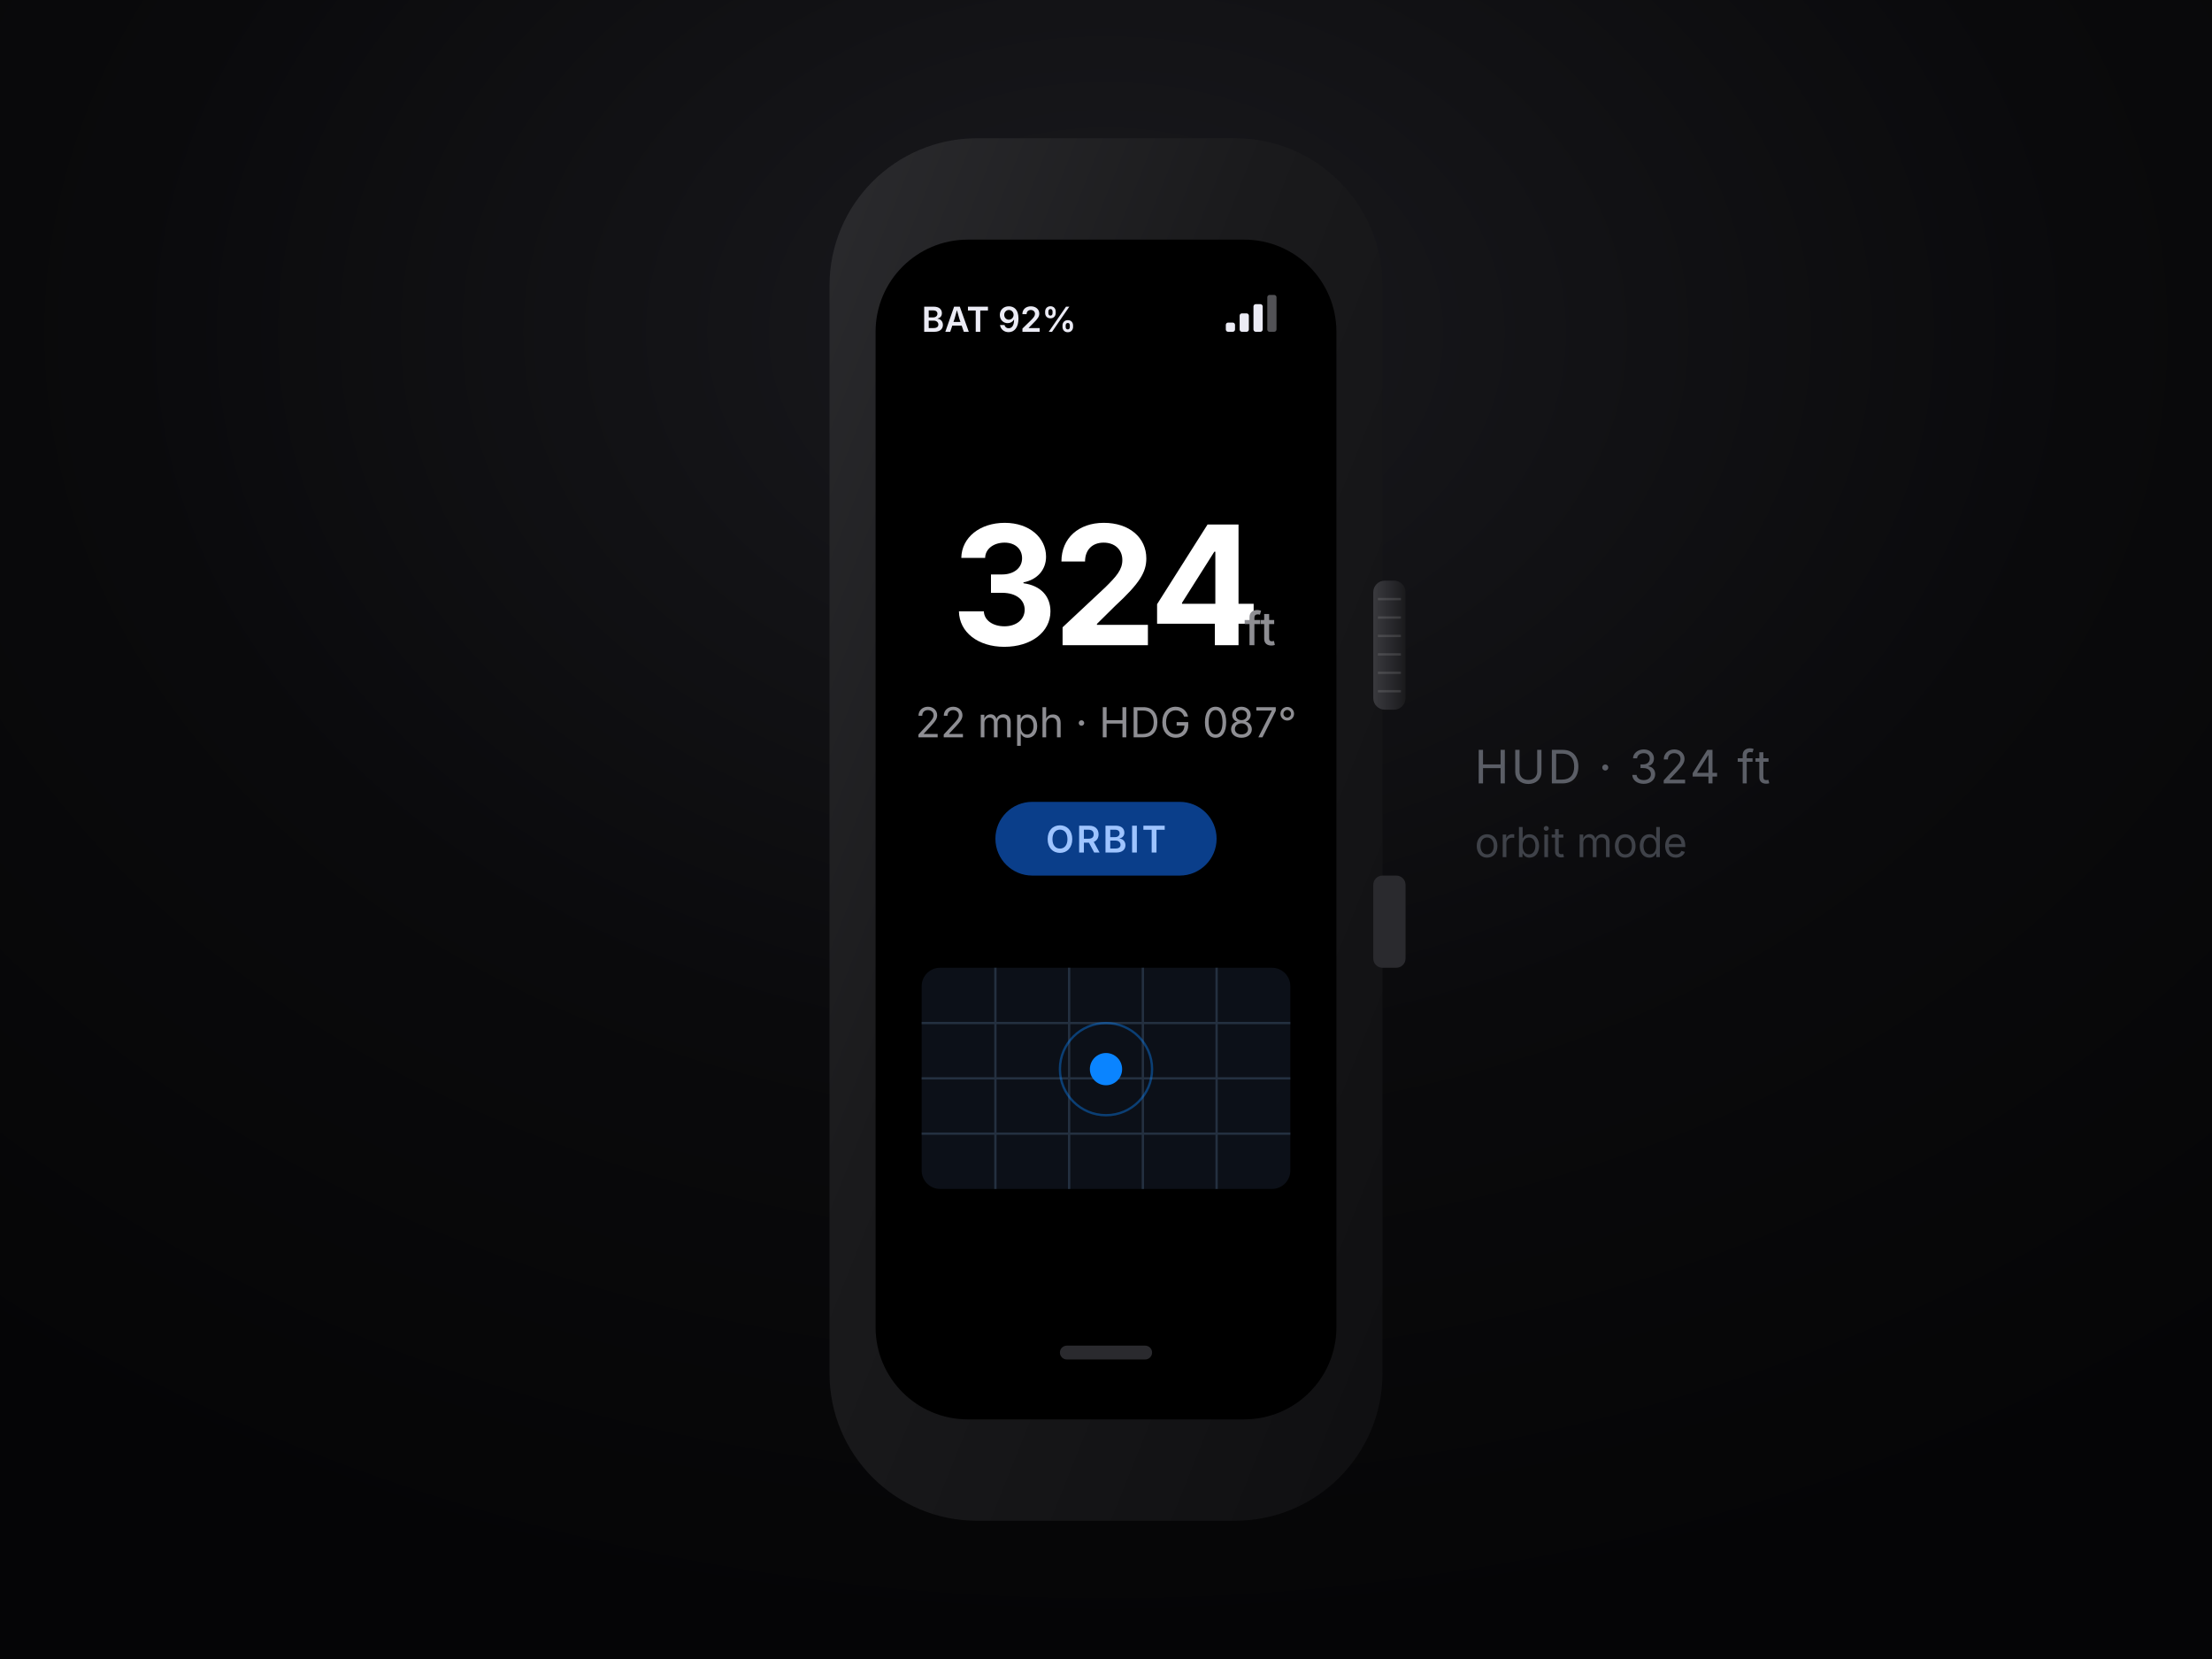
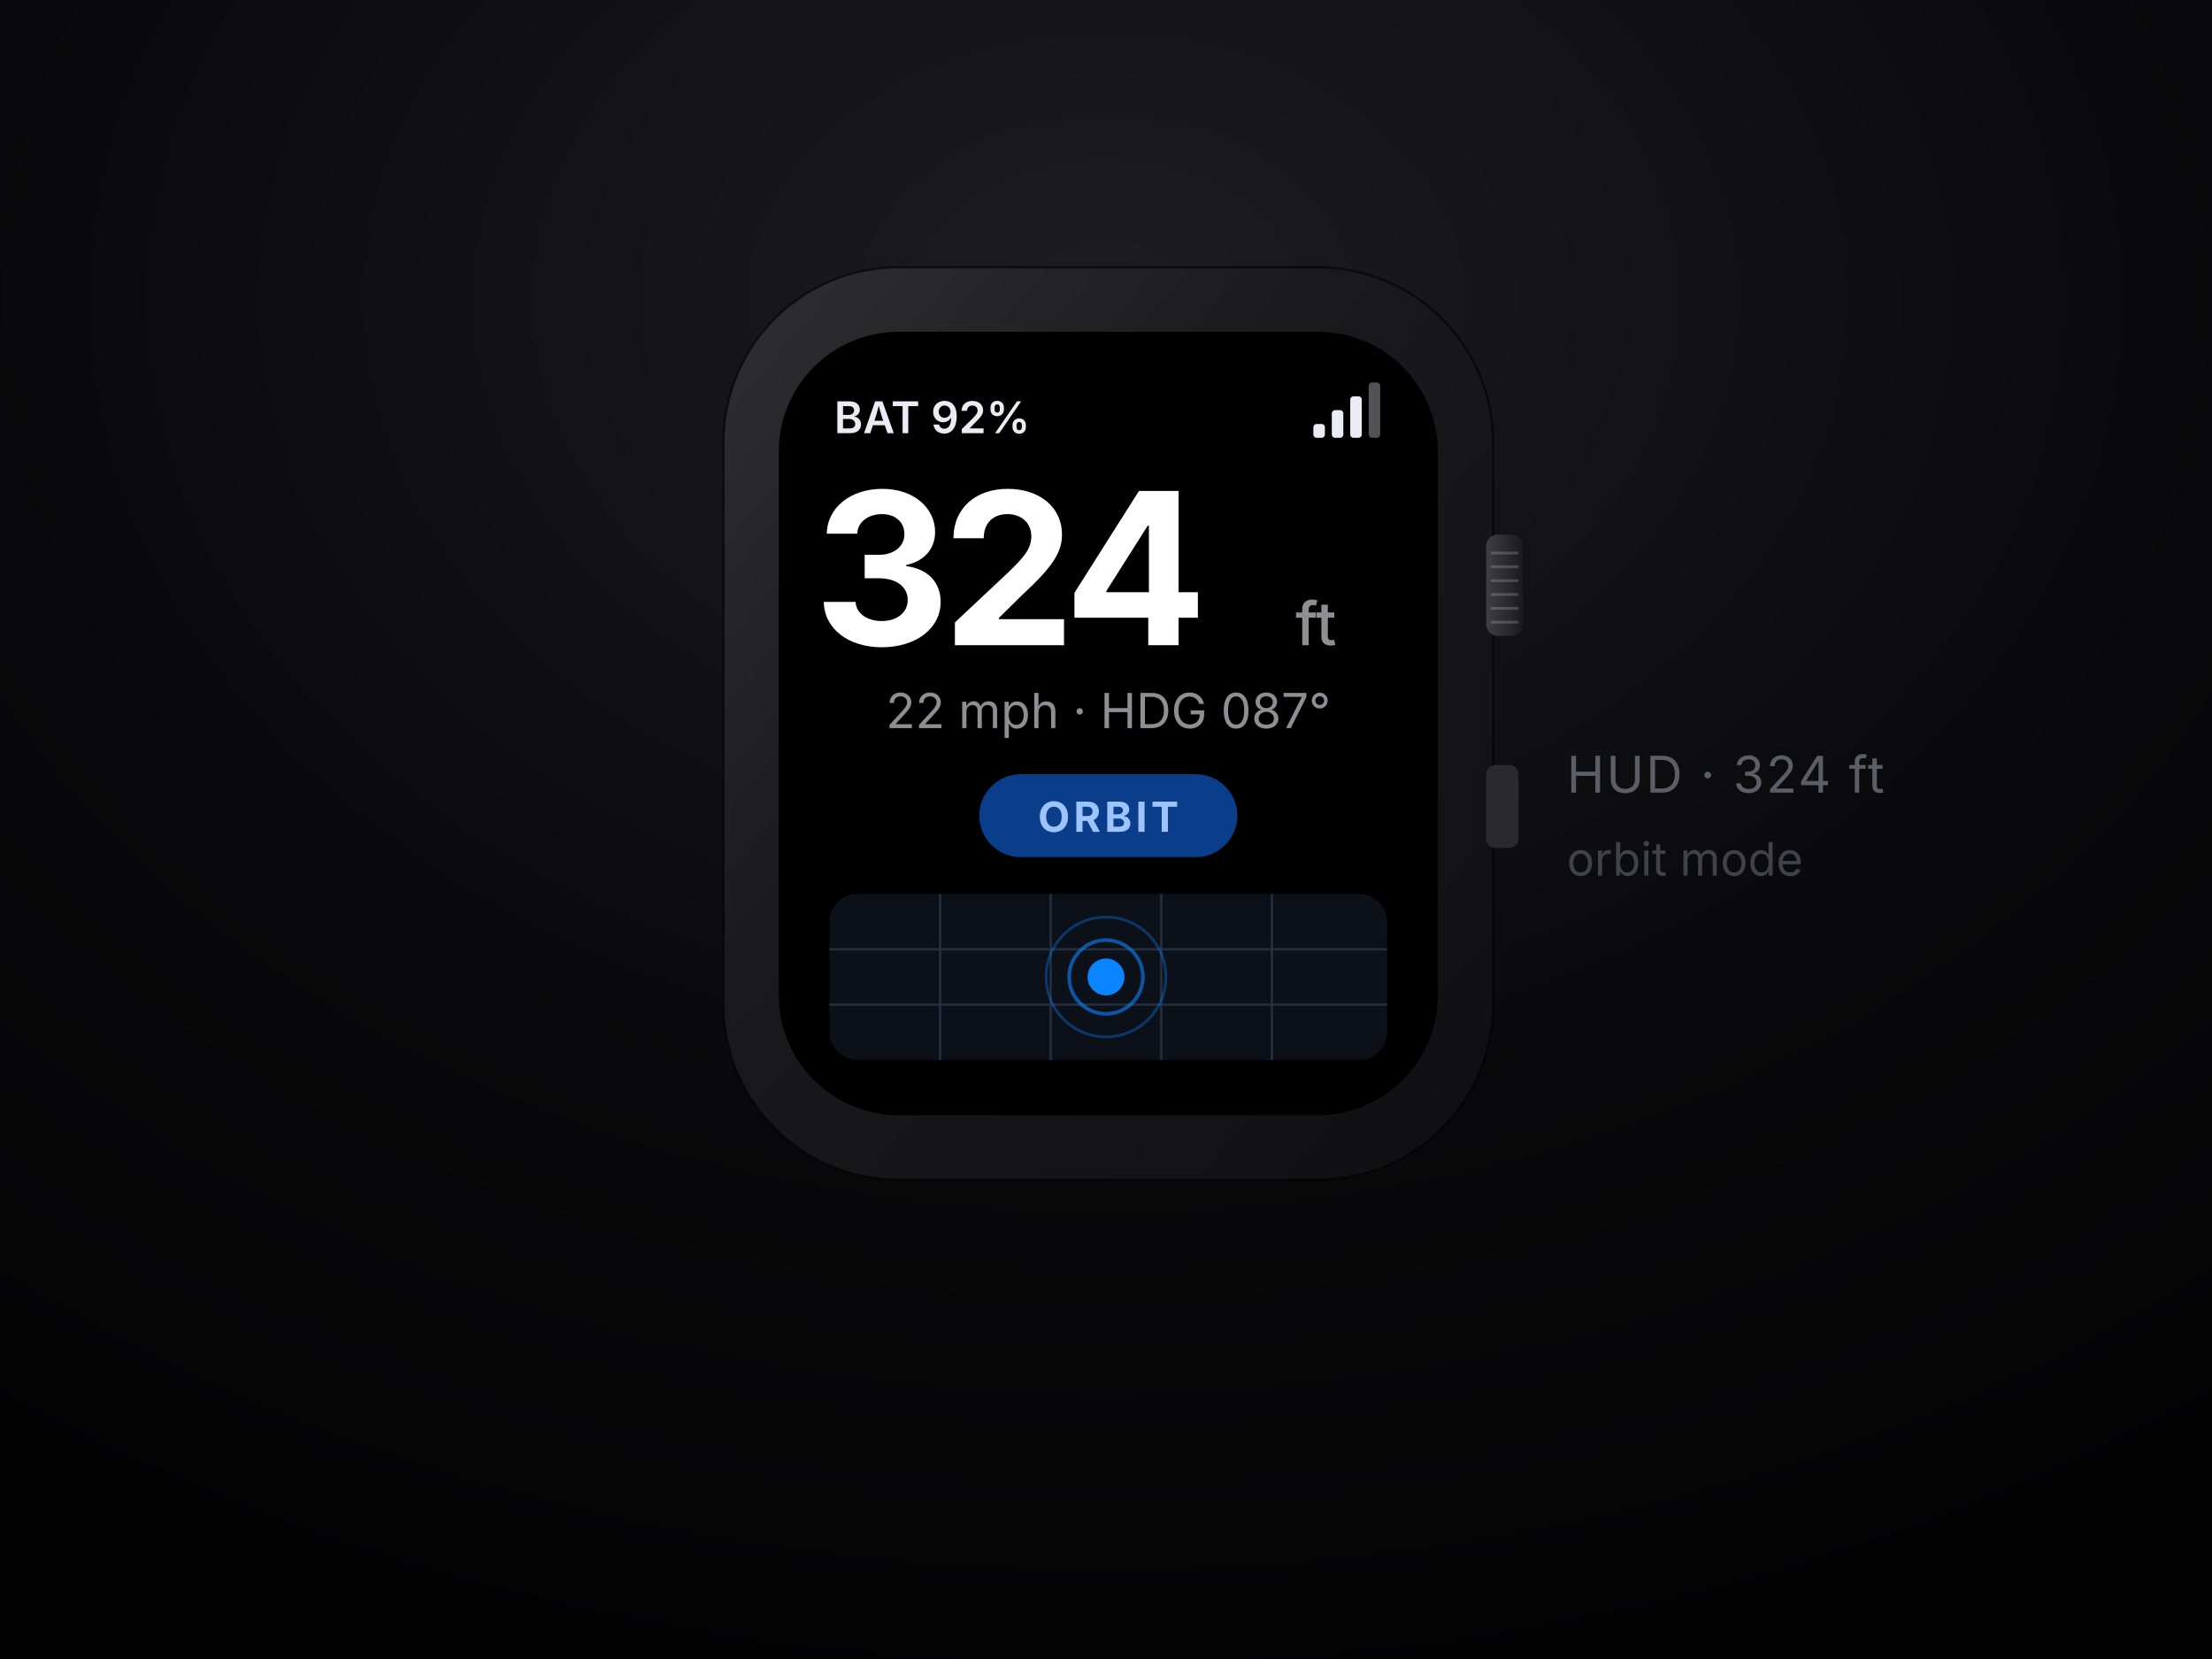
<svg xmlns="http://www.w3.org/2000/svg" viewBox="0 0 480 360" role="img" aria-label="Remote Flight — smartwatch HUD">
  <defs>
-     <radialGradient id="stage" cx="50%" cy="20%" r="80%">
-       <stop offset="0" stop-color="#1a1a1e" />
+     <radialGradient id="stage" cx="50%" cy="18%" r="85%">
+       <stop offset="0" stop-color="#1d1d21" />
      <stop offset="0.55" stop-color="#0a0a0c" />
-       <stop offset="1" stop-color="#050506" />
+       <stop offset="1" stop-color="#030304" />
    </radialGradient>
    <linearGradient id="chassis" x1="0" y1="0" x2="1" y2="1">
-       <stop offset="0" stop-color="#2b2b2e" />
+       <stop offset="0" stop-color="#303034" />
      <stop offset="0.4" stop-color="#1a1a1c" />
      <stop offset="1" stop-color="#0f0f11" />
    </linearGradient>
    <linearGradient id="crown" x1="0" x2="1" y1="0" y2="0">
-       <stop offset="0" stop-color="#3a3a3e" />
-       <stop offset="0.5" stop-color="#2a2a2e" />
+       <stop offset="0" stop-color="#3f3f43" />
+       <stop offset="0.5" stop-color="#2d2d31" />
      <stop offset="1" stop-color="#1a1a1c" />
    </linearGradient>
  </defs>
  <rect width="480" height="360" fill="url(#stage)" />
-   <g transform="translate(180, 30)">
-     <rect x="0" y="0" width="120" height="300" rx="32" fill="url(#chassis)" />
-     <rect x="118" y="96" width="7" height="28" rx="2.5" fill="url(#crown)" />
-     <g stroke="rgba(255,255,255,0.12)" stroke-width="0.5">
-       <line x1="119" y1="100" x2="124" y2="100" />
-       <line x1="119" y1="104" x2="124" y2="104" />
-       <line x1="119" y1="108" x2="124" y2="108" />
-       <line x1="119" y1="112" x2="124" y2="112" />
-       <line x1="119" y1="116" x2="124" y2="116" />
-       <line x1="119" y1="120" x2="124" y2="120" />
+   <g transform="translate(157, 58)">
+     <rect x="0" y="0" width="167" height="198" rx="38" fill="url(#chassis)" stroke="rgba(0,0,0,0.6)" stroke-width="0.5" />
+     <rect x="165.5" y="58" width="8" height="22" rx="2.5" fill="url(#crown)" />
+     <g stroke="rgba(255,255,255,0.18)" stroke-width="0.6">
+       <line x1="166.5" y1="62" x2="172.5" y2="62" />
+       <line x1="166.5" y1="65" x2="172.5" y2="65" />
+       <line x1="166.5" y1="68" x2="172.5" y2="68" />
+       <line x1="166.5" y1="71" x2="172.5" y2="71" />
+       <line x1="166.5" y1="74" x2="172.5" y2="74" />
+       <line x1="166.5" y1="77" x2="172.5" y2="77" />
    </g>
-     <rect x="118" y="160" width="7" height="20" rx="2" fill="#2a2a2e" />
-     <rect x="10" y="22" width="100" height="256" rx="20" fill="#000000" />
-     <g font-family="system-ui, -apple-system, sans-serif" font-size="7.5" font-weight="600" fill="#EBEBF5">
-       <text x="20" y="42">BAT  92%</text>
+     <rect x="165.5" y="108" width="7" height="18" rx="2" fill="#2a2a2e" />
+     <rect x="12" y="14" width="143" height="170" rx="26" fill="#000000" />
+     <g font-family="system-ui, -apple-system, sans-serif" font-size="9.5" font-weight="600" fill="#EBEBF5">
+       <text x="24" y="36">BAT  92%</text>
    </g>
-     <g fill="#EBEBF5" transform="translate(86, 34)">
-       <rect x="0" y="6" width="2" height="2" rx="0.5" />
-       <rect x="3" y="4" width="2" height="4" rx="0.5" />
-       <rect x="6" y="2" width="2" height="6" rx="0.5" />
-       <rect x="9" y="0" width="2" height="8" rx="0.5" opacity="0.35" />
+     <g fill="#EBEBF5" transform="translate(128, 26)">
+       <rect x="0" y="8" width="2.5" height="3" rx="0.7" />
+       <rect x="4" y="5" width="2.5" height="6" rx="0.7" />
+       <rect x="8" y="2" width="2.5" height="9" rx="0.7" />
+       <rect x="12" y="-1" width="2.5" height="12" rx="0.7" opacity="0.35" />
    </g>
-     <text x="60" y="110" text-anchor="middle" font-family="system-ui, -apple-system, sans-serif" font-size="36" font-weight="700" fill="#FFFFFF" letter-spacing="-1.2">324</text>
-     <text x="90" y="110" font-family="system-ui, -apple-system, sans-serif" font-size="10" font-weight="500" fill="#8E8E93">ft</text>
-     <text x="60" y="130" text-anchor="middle" font-family="system-ui, -apple-system, sans-serif" font-size="9" fill="#8E8E93">22 mph · HDG 087°</text>
-     <g transform="translate(36, 144)">
-       <rect width="48" height="16" rx="8" fill="#0A3E8A" />
-       <text x="24" y="11" text-anchor="middle" font-family="system-ui, -apple-system, sans-serif" font-size="8" font-weight="600" fill="#9EC4FF" letter-spacing="0.5">ORBIT</text>
+     <g font-family="system-ui, -apple-system, sans-serif" text-anchor="end">
+       <text x="105" y="82" font-size="46" font-weight="700" fill="#FFFFFF" letter-spacing="-1.8">324</text>
+       <text x="133" y="82" font-size="13" font-weight="500" fill="#8E8E93">ft</text>
    </g>
-     <g transform="translate(20, 180)">
-       <rect width="80" height="48" rx="4" fill="#0c1018" />
+     <text x="83.5" y="100" text-anchor="middle" font-family="system-ui, -apple-system, sans-serif" font-size="10.5" fill="#8E8E93">
+       22 mph · HDG 087°
+     </text>
+     <g transform="translate(55.5, 110)">
+       <rect width="56" height="18" rx="9" fill="#0A3E8A" />
+       <text x="28" y="12.5" text-anchor="middle" font-family="system-ui, -apple-system, sans-serif" font-size="9" font-weight="700" fill="#9EC4FF" letter-spacing="0.8">
+         ORBIT
+       </text>
+     </g>
+     <g transform="translate(23, 136)">
+       <rect width="121" height="36" rx="6" fill="#0c1018" />
      <g stroke="#243040" stroke-width="0.5">
-         <line x1="16" y1="0" x2="16" y2="48" />
-         <line x1="32" y1="0" x2="32" y2="48" />
-         <line x1="48" y1="0" x2="48" y2="48" />
-         <line x1="64" y1="0" x2="64" y2="48" />
-         <line x1="0" y1="12" x2="80" y2="12" />
-         <line x1="0" y1="24" x2="80" y2="24" />
-         <line x1="0" y1="36" x2="80" y2="36" />
+         <line x1="24" y1="0" x2="24" y2="36" />
+         <line x1="48" y1="0" x2="48" y2="36" />
+         <line x1="72" y1="0" x2="72" y2="36" />
+         <line x1="96" y1="0" x2="96" y2="36" />
+         <line x1="0" y1="12" x2="121" y2="12" />
+         <line x1="0" y1="24" x2="121" y2="24" />
      </g>
-       <circle cx="40" cy="22" r="10" fill="none" stroke="#0A84FF" stroke-width="0.5" opacity="0.4" />
-       <circle cx="40" cy="22" r="3.5" fill="#0A84FF" />
+       <circle cx="60" cy="18" r="13" fill="none" stroke="#0A84FF" stroke-width="0.6" opacity="0.35" />
+       <circle cx="60" cy="18" r="8" fill="none" stroke="#0A84FF" stroke-width="0.8" opacity="0.6" />
+       <circle cx="60" cy="18" r="4" fill="#0A84FF" />
    </g>
-     <rect x="50" y="262" width="20" height="3" rx="1.5" fill="#2a2a2e" />
  </g>
  <g font-family="system-ui, -apple-system, sans-serif" fill="#5b5e66">
-     <text x="320" y="170" font-size="10" letter-spacing="0.5">HUD · 324 ft</text>
-     <text x="320" y="186" font-size="9" fill="#3f4249">orbit mode</text>
+     <text x="340" y="172" font-size="11" letter-spacing="0.4">HUD · 324 ft</text>
+     <text x="340" y="190" font-size="10" fill="#3f4249">orbit mode</text>
  </g>
</svg>
